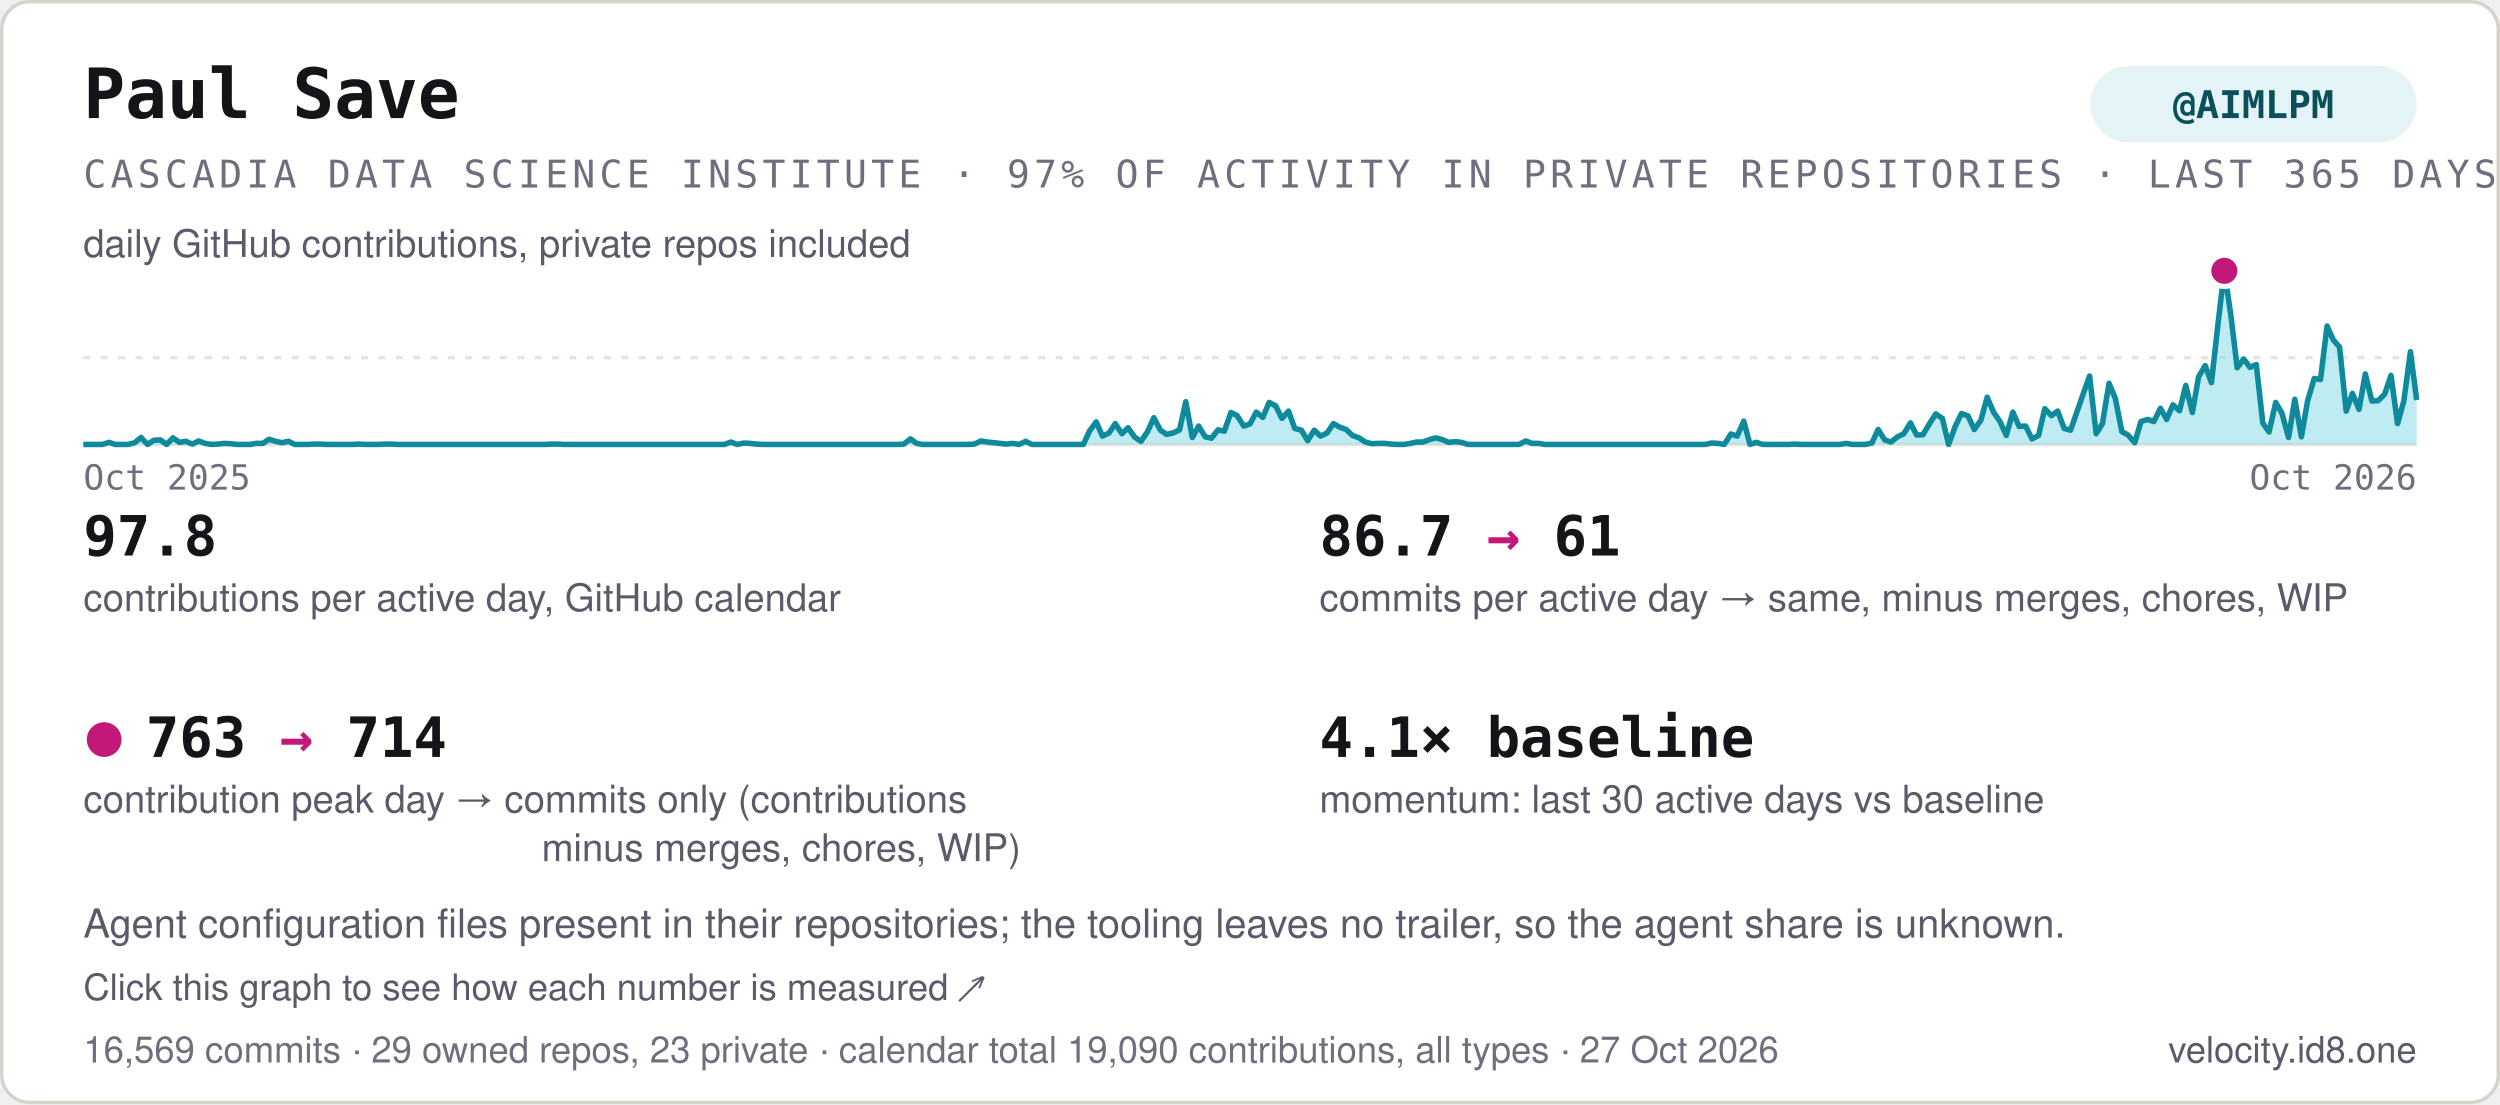
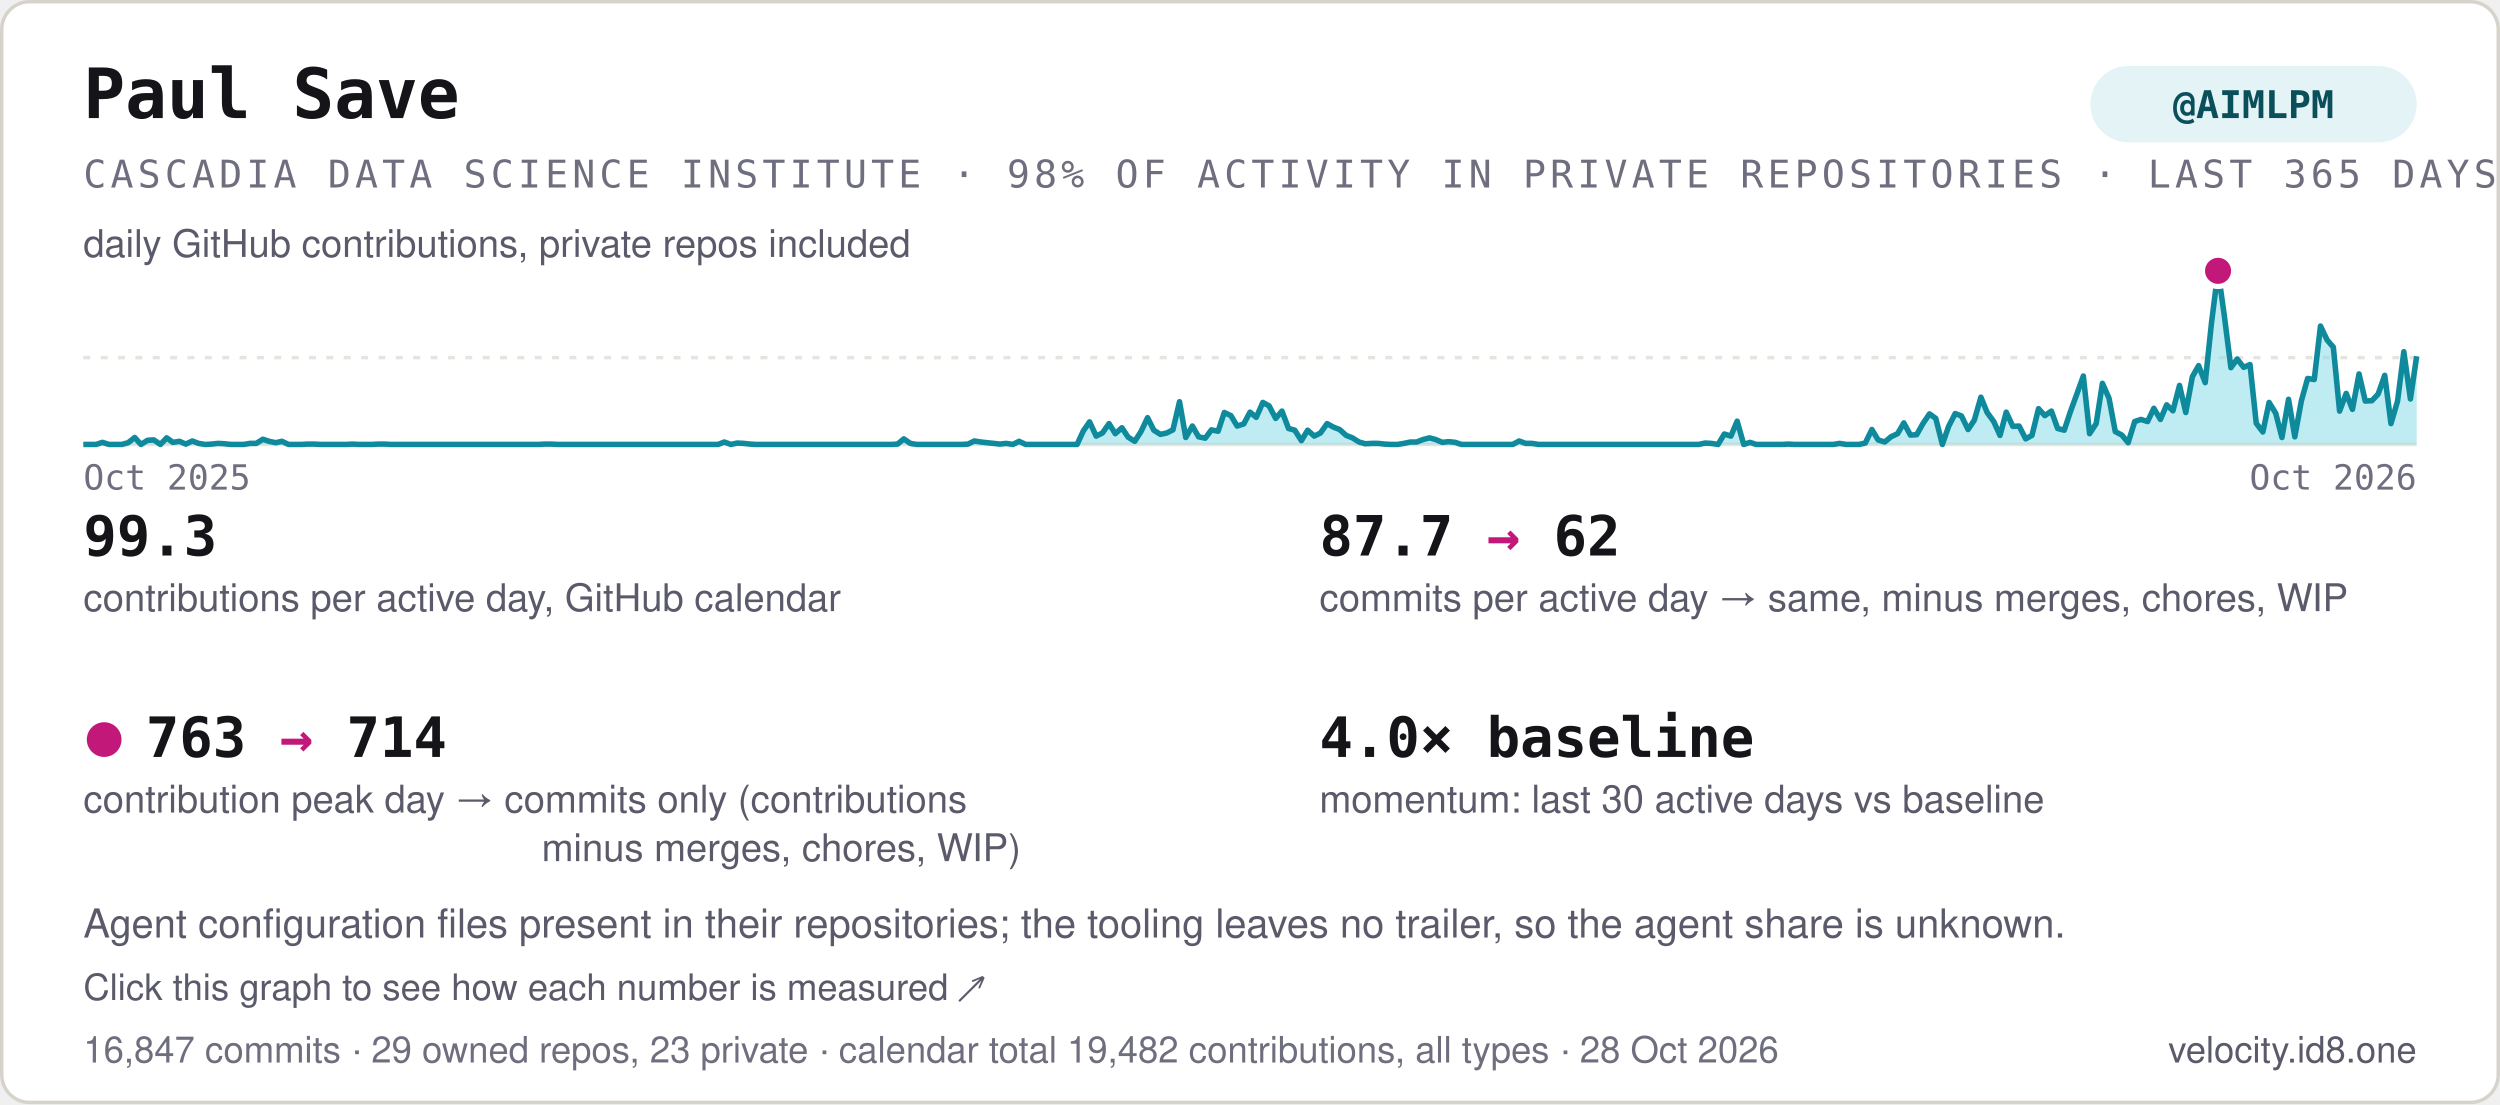
<svg xmlns="http://www.w3.org/2000/svg" width="720" height="318" viewBox="0 0 720 318" role="img" aria-label="Paul Save: Velocity Graph">
  <rect x="0.5" y="0.5" width="719" height="317" rx="8" fill="#FFFFFF" stroke="#D5D3CA" />
  <text x="24" y="34" font-family="Departure Mono, JetBrains Mono, ui-monospace, Menlo, monospace" font-size="20" font-weight="700" fill="#141419">Paul Save</text>
-   <text x="24" y="54" font-family="Departure Mono, JetBrains Mono, ui-monospace, Menlo, monospace" font-size="11" letter-spacing="1.2" fill="#6E6E7E">CASCADIA DATA SCIENCE INSTITUTE · 97% OF ACTIVITY IN PRIVATE REPOSITORIES · LAST 365 DAYS</text>
+   <text x="24" y="54" font-family="Departure Mono, JetBrains Mono, ui-monospace, Menlo, monospace" font-size="11" letter-spacing="1.2" fill="#6E6E7E">CASCADIA DATA SCIENCE INSTITUTE · 98% OF ACTIVITY IN PRIVATE REPOSITORIES · LAST 365 DAYS</text>
  <rect x="602" y="19" width="94" height="22" rx="11" fill="#E4F3F6" />
  <text x="649" y="34" text-anchor="middle" font-family="Departure Mono, JetBrains Mono, ui-monospace, Menlo, monospace" font-size="11" font-weight="600" fill="#0A4F5A">@AIMLPM</text>
  <line x1="24" x2="696" y1="128" y2="128" stroke="#E6E4DC" />
  <line x1="24" x2="696" y1="103.0" y2="103.0" stroke="#E6E4DC" stroke-dasharray="2 3" />
-   <path d="M24.0,128.0 L25.8,128.0 L27.7,128.0 L29.5,128.0 L31.4,127.4 L33.2,128.0 L35.1,128.0 L36.9,128.0 L38.8,127.5 L40.6,126.0 L42.5,128.0 L44.3,126.8 L46.2,126.7 L48.0,128.0 L49.8,126.1 L51.7,127.4 L53.5,127.1 L55.4,127.9 L57.2,127.0 L59.1,127.7 L60.9,128.0 L62.8,127.9 L64.6,127.7 L66.5,127.8 L68.3,128.0 L70.2,128.0 L72.0,128.0 L73.8,127.7 L75.7,127.7 L77.5,126.5 L79.4,127.1 L81.2,127.5 L83.1,127.1 L84.9,128.0 L86.8,128.0 L88.6,128.0 L90.5,127.9 L92.3,127.9 L94.2,128.0 L96.0,128.0 L97.8,128.0 L99.7,128.0 L101.5,128.0 L103.4,127.9 L105.2,128.0 L107.1,128.0 L108.9,128.0 L110.8,127.9 L112.6,127.9 L114.5,128.0 L116.3,128.0 L118.2,128.0 L120.0,128.0 L121.8,128.0 L123.7,128.0 L125.5,128.0 L127.4,128.0 L129.2,128.0 L131.1,128.0 L132.9,128.0 L134.8,128.0 L136.6,128.0 L138.5,128.0 L140.3,128.0 L142.2,128.0 L144.0,128.0 L145.8,128.0 L147.7,128.0 L149.5,128.0 L151.4,128.0 L153.2,128.0 L155.1,128.0 L156.9,128.0 L158.8,127.9 L160.6,127.9 L162.5,128.0 L164.3,128.0 L166.2,128.0 L168.0,128.0 L169.8,128.0 L171.7,128.0 L173.5,128.0 L175.4,128.0 L177.2,128.0 L179.1,128.0 L180.9,128.0 L182.8,128.0 L184.6,128.0 L186.5,128.0 L188.3,128.0 L190.2,128.0 L192.0,128.0 L193.8,128.0 L195.7,128.0 L197.5,128.0 L199.4,128.0 L201.2,128.0 L203.1,128.0 L204.9,128.0 L206.8,128.0 L208.6,128.0 L210.5,127.3 L212.3,128.0 L214.2,127.6 L216.0,127.7 L217.8,127.9 L219.7,128.0 L221.5,128.0 L223.4,128.0 L225.2,128.0 L227.1,128.0 L228.9,128.0 L230.8,128.0 L232.6,128.0 L234.5,128.0 L236.3,128.0 L238.2,128.0 L240.0,128.0 L241.8,128.0 L243.7,128.0 L245.5,128.0 L247.4,128.0 L249.2,128.0 L251.1,128.0 L252.9,128.0 L254.8,128.0 L256.6,128.0 L258.5,128.0 L260.3,127.9 L262.2,126.4 L264.0,127.7 L265.8,128.0 L267.7,128.0 L269.5,128.0 L271.4,128.0 L273.2,128.0 L275.1,128.0 L276.9,128.0 L278.8,128.0 L280.6,127.9 L282.5,127.0 L284.3,127.3 L286.2,127.5 L288.0,127.7 L289.8,127.9 L291.7,127.7 L293.5,128.0 L295.4,127.1 L297.2,128.0 L299.1,128.0 L300.9,128.0 L302.8,128.0 L304.6,128.0 L306.5,128.0 L308.3,128.0 L310.2,128.0 L312.0,128.0 L313.8,124.1 L315.7,121.5 L317.5,125.6 L319.4,124.7 L321.2,122.0 L323.1,124.9 L324.9,123.2 L326.8,125.9 L328.6,127.1 L330.5,124.3 L332.3,120.3 L334.2,123.9 L336.0,125.1 L337.8,124.7 L339.7,123.8 L341.5,115.7 L343.4,126.0 L345.2,122.7 L347.1,125.8 L348.9,126.2 L350.8,123.8 L352.6,124.2 L354.5,118.8 L356.3,119.7 L358.2,122.7 L360.0,122.1 L361.8,118.7 L363.7,120.2 L365.5,115.9 L367.4,116.9 L369.2,120.5 L371.1,118.4 L372.9,123.4 L374.8,123.9 L376.6,126.9 L378.5,123.9 L380.3,125.6 L382.2,124.7 L384.0,122.0 L385.8,123.0 L387.7,123.7 L389.5,125.4 L391.4,126.1 L393.2,127.3 L395.1,127.8 L396.9,127.7 L398.8,127.7 L400.6,127.9 L402.5,128.0 L404.3,128.0 L406.2,127.7 L408.0,127.3 L409.8,127.3 L411.7,126.6 L413.5,126.1 L415.4,126.6 L417.2,127.4 L419.1,127.2 L420.9,127.4 L422.8,128.0 L424.6,128.0 L426.5,128.0 L428.3,128.0 L430.2,128.0 L432.0,128.0 L433.8,128.0 L435.7,128.0 L437.5,128.0 L439.4,127.0 L441.2,127.7 L443.1,127.7 L444.9,128.0 L446.8,128.0 L448.6,128.0 L450.5,128.0 L452.3,128.0 L454.2,128.0 L456.0,128.0 L457.8,128.0 L459.7,128.0 L461.5,128.0 L463.4,128.0 L465.2,128.0 L467.1,128.0 L468.9,128.0 L470.8,128.0 L472.6,128.0 L474.5,128.0 L476.3,128.0 L478.2,128.0 L480.0,128.0 L481.8,128.0 L483.7,128.0 L485.5,128.0 L487.4,128.0 L489.2,128.0 L491.1,128.0 L492.9,127.6 L494.8,127.7 L496.6,128.0 L498.5,125.0 L500.3,125.6 L502.2,121.3 L504.0,128.0 L505.8,127.4 L507.7,128.0 L509.5,128.0 L511.4,128.0 L513.2,128.0 L515.1,128.0 L516.9,127.9 L518.8,128.0 L520.6,128.0 L522.5,128.0 L524.3,128.0 L526.2,128.0 L528.0,128.0 L529.8,128.0 L531.7,127.7 L533.5,128.0 L535.4,128.0 L537.2,128.0 L539.1,127.6 L540.9,123.7 L542.8,126.7 L544.6,127.3 L546.5,125.8 L548.3,124.9 L550.2,121.8 L552.0,125.3 L553.8,125.2 L555.7,122.0 L557.5,119.2 L559.4,120.5 L561.2,128.0 L563.1,122.8 L564.9,119.1 L566.8,119.8 L568.6,123.7 L570.5,121.0 L572.3,114.4 L574.2,118.8 L576.0,121.4 L577.8,125.4 L579.7,118.7 L581.5,122.8 L583.4,122.7 L585.2,126.4 L587.1,125.4 L588.9,117.7 L590.8,119.7 L592.6,118.4 L594.5,123.4 L596.3,123.9 L598.2,118.5 L600.0,113.3 L601.8,108.3 L603.7,124.9 L605.5,122.0 L607.4,110.4 L609.2,114.7 L611.1,124.3 L612.9,125.3 L614.8,127.5 L616.6,121.4 L618.5,120.8 L620.3,121.4 L622.2,117.6 L624.0,120.8 L625.8,116.6 L627.7,118.3 L629.5,111.0 L631.4,118.8 L633.2,108.5 L635.1,105.3 L636.9,110.2 L638.8,93.1 L640.6,78.0 L642.5,90.9 L644.3,105.9 L646.2,103.4 L648.0,105.8 L649.8,105.0 L651.7,121.9 L653.5,124.4 L655.4,115.9 L657.2,119.0 L659.1,126.0 L660.9,115.0 L662.8,125.8 L664.6,115.4 L666.5,109.0 L668.3,109.3 L670.2,93.9 L672.0,97.9 L673.8,100.0 L675.7,118.4 L677.5,113.3 L679.4,117.9 L681.2,107.7 L683.1,115.5 L684.9,115.4 L686.8,113.5 L688.6,108.1 L690.5,122.0 L692.3,115.5 L694.2,101.3 L696.0,115.2 L696.0,128 L24,128 Z" fill="#8ADCE8" fill-opacity="0.55" />
-   <path d="M24.0,128.0 L25.8,128.0 L27.7,128.0 L29.5,128.0 L31.4,127.4 L33.2,128.0 L35.1,128.0 L36.9,128.0 L38.8,127.5 L40.6,126.0 L42.5,128.0 L44.3,126.8 L46.2,126.7 L48.0,128.0 L49.8,126.1 L51.7,127.4 L53.5,127.1 L55.4,127.9 L57.2,127.0 L59.1,127.7 L60.9,128.0 L62.8,127.9 L64.6,127.7 L66.5,127.8 L68.3,128.0 L70.2,128.0 L72.0,128.0 L73.8,127.7 L75.7,127.7 L77.5,126.5 L79.4,127.1 L81.2,127.5 L83.1,127.1 L84.9,128.0 L86.8,128.0 L88.6,128.0 L90.5,127.9 L92.3,127.9 L94.2,128.0 L96.0,128.0 L97.8,128.0 L99.7,128.0 L101.5,128.0 L103.4,127.9 L105.2,128.0 L107.1,128.0 L108.9,128.0 L110.8,127.9 L112.6,127.9 L114.5,128.0 L116.3,128.0 L118.2,128.0 L120.0,128.0 L121.8,128.0 L123.7,128.0 L125.5,128.0 L127.4,128.0 L129.2,128.0 L131.1,128.0 L132.9,128.0 L134.8,128.0 L136.6,128.0 L138.5,128.0 L140.3,128.0 L142.2,128.0 L144.0,128.0 L145.8,128.0 L147.7,128.0 L149.5,128.0 L151.4,128.0 L153.2,128.0 L155.1,128.0 L156.9,128.0 L158.8,127.9 L160.6,127.9 L162.5,128.0 L164.3,128.0 L166.2,128.0 L168.0,128.0 L169.8,128.0 L171.7,128.0 L173.5,128.0 L175.4,128.0 L177.2,128.0 L179.1,128.0 L180.9,128.0 L182.8,128.0 L184.6,128.0 L186.5,128.0 L188.3,128.0 L190.2,128.0 L192.0,128.0 L193.8,128.0 L195.7,128.0 L197.5,128.0 L199.4,128.0 L201.2,128.0 L203.1,128.0 L204.9,128.0 L206.8,128.0 L208.6,128.0 L210.5,127.3 L212.3,128.0 L214.2,127.6 L216.0,127.7 L217.8,127.9 L219.7,128.0 L221.5,128.0 L223.4,128.0 L225.2,128.0 L227.1,128.0 L228.9,128.0 L230.8,128.0 L232.6,128.0 L234.5,128.0 L236.3,128.0 L238.2,128.0 L240.0,128.0 L241.8,128.0 L243.7,128.0 L245.5,128.0 L247.4,128.0 L249.2,128.0 L251.1,128.0 L252.9,128.0 L254.8,128.0 L256.6,128.0 L258.5,128.0 L260.3,127.9 L262.2,126.4 L264.0,127.7 L265.8,128.0 L267.7,128.0 L269.5,128.0 L271.4,128.0 L273.2,128.0 L275.1,128.0 L276.9,128.0 L278.8,128.0 L280.6,127.9 L282.5,127.0 L284.3,127.3 L286.2,127.5 L288.0,127.7 L289.8,127.9 L291.7,127.7 L293.5,128.0 L295.4,127.1 L297.2,128.0 L299.1,128.0 L300.9,128.0 L302.8,128.0 L304.6,128.0 L306.5,128.0 L308.3,128.0 L310.2,128.0 L312.0,128.0 L313.8,124.1 L315.7,121.5 L317.5,125.6 L319.4,124.7 L321.2,122.0 L323.1,124.9 L324.9,123.2 L326.8,125.9 L328.6,127.1 L330.5,124.3 L332.3,120.3 L334.2,123.9 L336.0,125.1 L337.8,124.7 L339.7,123.8 L341.5,115.7 L343.4,126.0 L345.2,122.7 L347.1,125.8 L348.9,126.2 L350.8,123.8 L352.6,124.2 L354.5,118.8 L356.3,119.7 L358.2,122.7 L360.0,122.1 L361.8,118.7 L363.7,120.2 L365.5,115.9 L367.4,116.9 L369.2,120.5 L371.1,118.4 L372.9,123.4 L374.8,123.9 L376.6,126.9 L378.5,123.9 L380.3,125.6 L382.2,124.7 L384.0,122.0 L385.8,123.0 L387.7,123.7 L389.5,125.4 L391.4,126.1 L393.2,127.3 L395.1,127.8 L396.9,127.7 L398.8,127.7 L400.6,127.9 L402.5,128.0 L404.3,128.0 L406.2,127.7 L408.0,127.3 L409.8,127.3 L411.7,126.6 L413.5,126.1 L415.4,126.6 L417.2,127.4 L419.1,127.2 L420.9,127.4 L422.8,128.0 L424.6,128.0 L426.5,128.0 L428.3,128.0 L430.2,128.0 L432.0,128.0 L433.8,128.0 L435.7,128.0 L437.5,128.0 L439.4,127.0 L441.2,127.7 L443.1,127.7 L444.9,128.0 L446.8,128.0 L448.6,128.0 L450.5,128.0 L452.3,128.0 L454.2,128.0 L456.0,128.0 L457.8,128.0 L459.7,128.0 L461.5,128.0 L463.4,128.0 L465.2,128.0 L467.1,128.0 L468.9,128.0 L470.8,128.0 L472.6,128.0 L474.5,128.0 L476.3,128.0 L478.2,128.0 L480.0,128.0 L481.8,128.0 L483.7,128.0 L485.5,128.0 L487.4,128.0 L489.2,128.0 L491.1,128.0 L492.9,127.6 L494.8,127.7 L496.6,128.0 L498.5,125.0 L500.3,125.6 L502.2,121.3 L504.0,128.0 L505.8,127.4 L507.7,128.0 L509.5,128.0 L511.4,128.0 L513.2,128.0 L515.1,128.0 L516.9,127.9 L518.8,128.0 L520.6,128.0 L522.5,128.0 L524.3,128.0 L526.2,128.0 L528.0,128.0 L529.8,128.0 L531.7,127.7 L533.5,128.0 L535.4,128.0 L537.2,128.0 L539.1,127.6 L540.9,123.7 L542.8,126.7 L544.6,127.3 L546.5,125.8 L548.3,124.9 L550.2,121.8 L552.0,125.3 L553.8,125.2 L555.7,122.0 L557.5,119.2 L559.4,120.5 L561.2,128.0 L563.1,122.8 L564.9,119.1 L566.8,119.8 L568.6,123.7 L570.5,121.0 L572.3,114.4 L574.2,118.8 L576.0,121.4 L577.8,125.4 L579.7,118.7 L581.5,122.8 L583.4,122.7 L585.2,126.4 L587.1,125.4 L588.9,117.7 L590.8,119.7 L592.6,118.4 L594.5,123.4 L596.3,123.9 L598.2,118.5 L600.0,113.3 L601.8,108.3 L603.7,124.9 L605.5,122.0 L607.4,110.4 L609.2,114.7 L611.1,124.3 L612.9,125.3 L614.8,127.5 L616.6,121.4 L618.5,120.8 L620.3,121.4 L622.2,117.6 L624.0,120.8 L625.8,116.6 L627.7,118.3 L629.5,111.0 L631.4,118.8 L633.2,108.5 L635.1,105.3 L636.9,110.2 L638.8,93.1 L640.6,78.0 L642.5,90.9 L644.3,105.9 L646.2,103.4 L648.0,105.8 L649.8,105.0 L651.7,121.9 L653.5,124.4 L655.4,115.9 L657.2,119.0 L659.1,126.0 L660.9,115.0 L662.8,125.8 L664.6,115.4 L666.5,109.0 L668.3,109.3 L670.2,93.9 L672.0,97.9 L673.8,100.0 L675.7,118.4 L677.5,113.3 L679.4,117.9 L681.2,107.7 L683.1,115.5 L684.9,115.4 L686.8,113.5 L688.6,108.1 L690.5,122.0 L692.3,115.5 L694.2,101.3 L696.0,115.2" fill="none" stroke="#0F8A9C" stroke-width="1.6" stroke-linejoin="round" />
-   <circle cx="640.6" cy="78.0" r="4.5" fill="#C2187A" stroke="#FFFFFF" stroke-width="1.5" />
+   <path d="M24.0,128.0 L25.8,128.0 L27.7,128.0 L29.5,127.4 L31.4,128.0 L33.2,128.0 L35.1,128.0 L36.9,127.5 L38.8,126.0 L40.6,128.0 L42.5,126.8 L44.3,126.7 L46.2,128.0 L48.0,126.1 L49.8,127.4 L51.7,127.1 L53.5,127.9 L55.4,127.0 L57.2,127.7 L59.1,128.0 L60.9,127.9 L62.8,127.7 L64.6,127.8 L66.5,128.0 L68.3,128.0 L70.2,128.0 L72.0,127.7 L73.8,127.7 L75.7,126.5 L77.5,127.1 L79.4,127.5 L81.2,127.1 L83.1,128.0 L84.9,128.0 L86.8,128.0 L88.6,127.9 L90.5,127.9 L92.3,128.0 L94.2,128.0 L96.0,128.0 L97.8,128.0 L99.7,128.0 L101.5,127.9 L103.4,128.0 L105.2,128.0 L107.1,128.0 L108.9,127.9 L110.8,127.9 L112.6,128.0 L114.5,128.0 L116.3,128.0 L118.2,128.0 L120.0,128.0 L121.8,128.0 L123.7,128.0 L125.5,128.0 L127.4,128.0 L129.2,128.0 L131.1,128.0 L132.9,128.0 L134.8,128.0 L136.6,128.0 L138.5,128.0 L140.3,128.0 L142.2,128.0 L144.0,128.0 L145.8,128.0 L147.7,128.0 L149.5,128.0 L151.4,128.0 L153.2,128.0 L155.1,128.0 L156.9,127.9 L158.8,127.9 L160.6,128.0 L162.5,128.0 L164.3,128.0 L166.2,128.0 L168.0,128.0 L169.8,128.0 L171.7,128.0 L173.5,128.0 L175.4,128.0 L177.2,128.0 L179.1,128.0 L180.9,128.0 L182.8,128.0 L184.6,128.0 L186.5,128.0 L188.3,128.0 L190.2,128.0 L192.0,128.0 L193.8,128.0 L195.7,128.0 L197.5,128.0 L199.4,128.0 L201.2,128.0 L203.1,128.0 L204.9,128.0 L206.8,128.0 L208.6,127.3 L210.5,128.0 L212.3,127.6 L214.2,127.7 L216.0,127.9 L217.8,128.0 L219.7,128.0 L221.5,128.0 L223.4,128.0 L225.2,128.0 L227.1,128.0 L228.9,128.0 L230.8,128.0 L232.6,128.0 L234.5,128.0 L236.3,128.0 L238.2,128.0 L240.0,128.0 L241.8,128.0 L243.7,128.0 L245.5,128.0 L247.4,128.0 L249.2,128.0 L251.1,128.0 L252.9,128.0 L254.8,128.0 L256.6,128.0 L258.5,127.9 L260.3,126.4 L262.2,127.7 L264.0,128.0 L265.8,128.0 L267.7,128.0 L269.5,128.0 L271.4,128.0 L273.2,128.0 L275.1,128.0 L276.9,128.0 L278.8,127.9 L280.6,127.0 L282.5,127.3 L284.3,127.5 L286.2,127.7 L288.0,127.9 L289.8,127.7 L291.7,128.0 L293.5,127.1 L295.4,128.0 L297.2,128.0 L299.1,128.0 L300.9,128.0 L302.8,128.0 L304.6,128.0 L306.5,128.0 L308.3,128.0 L310.2,128.0 L312.0,124.1 L313.8,121.5 L315.7,125.6 L317.5,124.7 L319.4,122.0 L321.2,124.9 L323.1,123.2 L324.9,125.9 L326.8,127.1 L328.6,124.3 L330.5,120.3 L332.3,123.9 L334.2,125.1 L336.0,124.7 L337.8,123.8 L339.7,115.7 L341.5,126.0 L343.4,122.7 L345.2,125.8 L347.1,126.2 L348.9,123.8 L350.8,124.2 L352.6,118.8 L354.5,119.7 L356.3,122.7 L358.2,122.1 L360.0,118.7 L361.8,120.2 L363.7,115.9 L365.5,116.9 L367.4,120.5 L369.2,118.4 L371.1,123.4 L372.9,123.9 L374.8,126.9 L376.6,123.9 L378.5,125.6 L380.3,124.7 L382.2,122.0 L384.0,123.0 L385.8,123.7 L387.7,125.4 L389.5,126.1 L391.4,127.3 L393.2,127.8 L395.1,127.7 L396.9,127.7 L398.8,127.9 L400.6,128.0 L402.5,128.0 L404.3,127.7 L406.2,127.3 L408.0,127.3 L409.8,126.6 L411.7,126.1 L413.5,126.6 L415.4,127.4 L417.2,127.2 L419.1,127.4 L420.9,128.0 L422.8,128.0 L424.6,128.0 L426.5,128.0 L428.3,128.0 L430.2,128.0 L432.0,128.0 L433.8,128.0 L435.7,128.0 L437.5,127.0 L439.4,127.7 L441.2,127.7 L443.1,128.0 L444.9,128.0 L446.8,128.0 L448.6,128.0 L450.5,128.0 L452.3,128.0 L454.2,128.0 L456.0,128.0 L457.8,128.0 L459.7,128.0 L461.5,128.0 L463.4,128.0 L465.2,128.0 L467.1,128.0 L468.9,128.0 L470.8,128.0 L472.6,128.0 L474.5,128.0 L476.3,128.0 L478.2,128.0 L480.0,128.0 L481.8,128.0 L483.7,128.0 L485.5,128.0 L487.4,128.0 L489.2,128.0 L491.1,127.6 L492.9,127.7 L494.8,128.0 L496.6,125.0 L498.5,125.6 L500.3,121.3 L502.2,128.0 L504.0,127.4 L505.8,128.0 L507.7,128.0 L509.5,128.0 L511.4,128.0 L513.2,128.0 L515.1,127.9 L516.9,128.0 L518.8,128.0 L520.6,128.0 L522.5,128.0 L524.3,128.0 L526.2,128.0 L528.0,128.0 L529.8,127.7 L531.7,128.0 L533.5,128.0 L535.4,128.0 L537.2,127.6 L539.1,123.7 L540.9,126.7 L542.8,127.3 L544.6,125.8 L546.5,124.9 L548.3,121.8 L550.2,125.3 L552.0,125.2 L553.8,122.0 L555.7,119.2 L557.5,120.5 L559.4,128.0 L561.2,122.8 L563.1,119.1 L564.9,119.8 L566.8,123.7 L568.6,121.0 L570.5,114.4 L572.3,118.8 L574.2,121.4 L576.0,125.4 L577.8,118.7 L579.7,122.8 L581.5,122.7 L583.4,126.4 L585.2,125.4 L587.1,117.7 L588.9,119.7 L590.8,118.4 L592.6,123.4 L594.5,123.9 L596.3,118.5 L598.2,113.3 L600.0,108.3 L601.8,124.9 L603.7,122.0 L605.5,110.4 L607.4,114.7 L609.2,124.3 L611.1,125.3 L612.9,127.5 L614.8,121.4 L616.6,120.8 L618.5,121.4 L620.3,117.6 L622.2,120.8 L624.0,116.6 L625.8,118.3 L627.7,111.0 L629.5,118.8 L631.4,108.5 L633.2,105.3 L635.1,110.2 L636.9,93.1 L638.8,78.0 L640.6,90.9 L642.5,105.9 L644.3,103.4 L646.2,105.8 L648.0,105.0 L649.8,121.9 L651.7,124.4 L653.5,115.9 L655.4,119.0 L657.2,126.0 L659.1,115.0 L660.9,125.8 L662.8,115.4 L664.6,109.0 L666.5,109.3 L668.3,93.9 L670.2,97.9 L672.0,100.0 L673.8,118.4 L675.7,113.3 L677.5,117.9 L679.4,107.7 L681.2,115.5 L683.1,115.4 L684.9,113.5 L686.8,108.1 L688.6,122.0 L690.5,115.5 L692.3,101.3 L694.2,114.9 L696.0,102.6 L696.0,128 L24,128 Z" fill="#8ADCE8" fill-opacity="0.55" />
+   <path d="M24.0,128.0 L25.8,128.0 L27.7,128.0 L29.5,127.4 L31.4,128.0 L33.2,128.0 L35.1,128.0 L36.9,127.5 L38.8,126.0 L40.6,128.0 L42.5,126.8 L44.3,126.7 L46.2,128.0 L48.0,126.1 L49.8,127.4 L51.7,127.1 L53.5,127.9 L55.4,127.0 L57.2,127.7 L59.1,128.0 L60.9,127.9 L62.8,127.7 L64.6,127.8 L66.5,128.0 L68.3,128.0 L70.2,128.0 L72.0,127.7 L73.8,127.7 L75.7,126.5 L77.5,127.1 L79.4,127.5 L81.2,127.1 L83.1,128.0 L84.9,128.0 L86.8,128.0 L88.6,127.9 L90.5,127.9 L92.3,128.0 L94.2,128.0 L96.0,128.0 L97.8,128.0 L99.7,128.0 L101.5,127.9 L103.4,128.0 L105.2,128.0 L107.1,128.0 L108.9,127.9 L110.8,127.9 L112.6,128.0 L114.5,128.0 L116.3,128.0 L118.2,128.0 L120.0,128.0 L121.8,128.0 L123.7,128.0 L125.5,128.0 L127.4,128.0 L129.2,128.0 L131.1,128.0 L132.9,128.0 L134.8,128.0 L136.6,128.0 L138.5,128.0 L140.3,128.0 L142.2,128.0 L144.0,128.0 L145.8,128.0 L147.7,128.0 L149.5,128.0 L151.4,128.0 L153.2,128.0 L155.1,128.0 L156.9,127.9 L158.8,127.9 L160.6,128.0 L162.5,128.0 L164.3,128.0 L166.2,128.0 L168.0,128.0 L169.8,128.0 L171.7,128.0 L173.5,128.0 L175.4,128.0 L177.2,128.0 L179.1,128.0 L180.9,128.0 L182.8,128.0 L184.6,128.0 L186.5,128.0 L188.3,128.0 L190.2,128.0 L192.0,128.0 L193.8,128.0 L195.7,128.0 L197.5,128.0 L199.4,128.0 L201.2,128.0 L203.1,128.0 L204.9,128.0 L206.8,128.0 L208.6,127.3 L210.5,128.0 L212.3,127.6 L214.2,127.7 L216.0,127.9 L217.8,128.0 L219.7,128.0 L221.5,128.0 L223.4,128.0 L225.2,128.0 L227.1,128.0 L228.9,128.0 L230.8,128.0 L232.6,128.0 L234.5,128.0 L236.3,128.0 L238.2,128.0 L240.0,128.0 L241.8,128.0 L243.7,128.0 L245.5,128.0 L247.4,128.0 L249.2,128.0 L251.1,128.0 L252.9,128.0 L254.8,128.0 L256.6,128.0 L258.5,127.9 L260.3,126.4 L262.2,127.7 L264.0,128.0 L265.8,128.0 L267.7,128.0 L269.5,128.0 L271.4,128.0 L273.2,128.0 L275.1,128.0 L276.9,128.0 L278.8,127.9 L280.6,127.0 L282.5,127.3 L284.3,127.5 L286.2,127.7 L288.0,127.9 L289.8,127.7 L291.7,128.0 L293.5,127.1 L295.4,128.0 L297.2,128.0 L299.1,128.0 L300.9,128.0 L302.8,128.0 L304.6,128.0 L306.5,128.0 L308.3,128.0 L310.2,128.0 L312.0,124.1 L313.8,121.5 L315.7,125.6 L317.5,124.7 L319.4,122.0 L321.2,124.9 L323.1,123.2 L324.9,125.9 L326.8,127.1 L328.6,124.3 L330.5,120.3 L332.3,123.9 L334.2,125.1 L336.0,124.7 L337.8,123.8 L339.7,115.7 L341.5,126.0 L343.4,122.7 L345.2,125.8 L347.1,126.2 L348.9,123.8 L350.8,124.2 L352.6,118.8 L354.5,119.7 L356.3,122.7 L358.2,122.1 L360.0,118.7 L361.8,120.2 L363.7,115.9 L365.5,116.9 L367.4,120.5 L369.2,118.4 L371.1,123.4 L372.9,123.9 L374.8,126.9 L376.6,123.9 L378.5,125.6 L380.3,124.7 L382.2,122.0 L384.0,123.0 L385.8,123.7 L387.7,125.4 L389.5,126.1 L391.4,127.3 L393.2,127.8 L395.1,127.7 L396.9,127.7 L398.8,127.9 L400.6,128.0 L402.5,128.0 L404.3,127.7 L406.2,127.3 L408.0,127.3 L409.8,126.6 L411.7,126.1 L413.5,126.6 L415.4,127.4 L417.2,127.2 L419.1,127.4 L420.9,128.0 L422.8,128.0 L424.6,128.0 L426.5,128.0 L428.3,128.0 L430.2,128.0 L432.0,128.0 L433.8,128.0 L435.7,128.0 L437.5,127.0 L439.4,127.7 L441.2,127.7 L443.1,128.0 L444.9,128.0 L446.8,128.0 L448.6,128.0 L450.5,128.0 L452.3,128.0 L454.2,128.0 L456.0,128.0 L457.8,128.0 L459.7,128.0 L461.5,128.0 L463.4,128.0 L465.2,128.0 L467.1,128.0 L468.9,128.0 L470.8,128.0 L472.6,128.0 L474.5,128.0 L476.3,128.0 L478.2,128.0 L480.0,128.0 L481.8,128.0 L483.7,128.0 L485.5,128.0 L487.4,128.0 L489.2,128.0 L491.1,127.6 L492.9,127.7 L494.8,128.0 L496.6,125.0 L498.5,125.6 L500.3,121.3 L502.2,128.0 L504.0,127.4 L505.8,128.0 L507.7,128.0 L509.5,128.0 L511.4,128.0 L513.2,128.0 L515.1,127.9 L516.9,128.0 L518.8,128.0 L520.6,128.0 L522.5,128.0 L524.3,128.0 L526.2,128.0 L528.0,128.0 L529.8,127.7 L531.7,128.0 L533.5,128.0 L535.4,128.0 L537.2,127.6 L539.1,123.7 L540.9,126.7 L542.8,127.3 L544.6,125.8 L546.5,124.9 L548.3,121.8 L550.2,125.3 L552.0,125.2 L553.8,122.0 L555.7,119.2 L557.5,120.5 L559.4,128.0 L561.2,122.8 L563.1,119.1 L564.9,119.8 L566.8,123.7 L568.6,121.0 L570.5,114.4 L572.3,118.8 L574.2,121.4 L576.0,125.4 L577.8,118.7 L579.7,122.8 L581.5,122.7 L583.4,126.4 L585.2,125.4 L587.1,117.7 L588.9,119.7 L590.8,118.4 L592.6,123.4 L594.5,123.9 L596.3,118.5 L598.2,113.3 L600.0,108.3 L601.8,124.9 L603.7,122.0 L605.5,110.4 L607.4,114.7 L609.2,124.3 L611.1,125.3 L612.9,127.5 L614.8,121.4 L616.6,120.8 L618.5,121.4 L620.3,117.6 L622.2,120.8 L624.0,116.6 L625.8,118.3 L627.7,111.0 L629.5,118.8 L631.4,108.5 L633.2,105.3 L635.1,110.2 L636.9,93.1 L638.8,78.0 L640.6,90.9 L642.5,105.9 L644.3,103.4 L646.2,105.8 L648.0,105.0 L649.8,121.9 L651.7,124.4 L653.5,115.9 L655.4,119.0 L657.2,126.0 L659.1,115.0 L660.9,125.8 L662.8,115.4 L664.6,109.0 L666.5,109.3 L668.3,93.9 L670.2,97.9 L672.0,100.0 L673.8,118.4 L675.7,113.3 L677.5,117.9 L679.4,107.7 L681.2,115.5 L683.1,115.4 L684.9,113.5 L686.8,108.1 L688.6,122.0 L690.5,115.5 L692.3,101.3 L694.2,114.9 L696.0,102.6" fill="none" stroke="#0F8A9C" stroke-width="1.6" stroke-linejoin="round" />
+   <circle cx="638.8" cy="78.0" r="4.5" fill="#C2187A" stroke="#FFFFFF" stroke-width="1.5" />
  <text x="24" y="141" font-family="Departure Mono, JetBrains Mono, ui-monospace, Menlo, monospace" font-size="10" fill="#6E6E7E">Oct 2025</text>
  <text x="696" y="141" text-anchor="end" font-family="Departure Mono, JetBrains Mono, ui-monospace, Menlo, monospace" font-size="10" fill="#6E6E7E">Oct 2026</text>
  <text x="24" y="74" font-family="-apple-system, BlinkMacSystemFont, 'Segoe UI', Helvetica, Arial, sans-serif" font-size="11" fill="#5A5A6A">daily GitHub contributions, private repos included</text>
-   <text x="24" y="160" font-family="Departure Mono, JetBrains Mono, ui-monospace, Menlo, monospace" font-size="16" font-weight="600" fill="#141419">97.8</text>
+   <text x="24" y="160" font-family="Departure Mono, JetBrains Mono, ui-monospace, Menlo, monospace" font-size="16" font-weight="600" fill="#141419">99.3</text>
  <text x="24" y="176" font-family="-apple-system, BlinkMacSystemFont, 'Segoe UI', Helvetica, Arial, sans-serif" font-size="11" fill="#5A5A6A">contributions per active day, GitHub calendar</text>
-   <text x="380" y="160" font-family="Departure Mono, JetBrains Mono, ui-monospace, Menlo, monospace" font-size="16" font-weight="600" fill="#141419">86.7 <tspan fill="#C2187A">→</tspan> 61</text>
+   <text x="380" y="160" font-family="Departure Mono, JetBrains Mono, ui-monospace, Menlo, monospace" font-size="16" font-weight="600" fill="#141419">87.7 <tspan fill="#C2187A">→</tspan> 62</text>
  <text x="380" y="176" font-family="-apple-system, BlinkMacSystemFont, 'Segoe UI', Helvetica, Arial, sans-serif" font-size="11" fill="#5A5A6A">commits per active day → same, minus merges, chores, WIP</text>
  <circle cx="30" cy="213" r="5" fill="#C2187A" />
  <text x="42" y="218" font-family="Departure Mono, JetBrains Mono, ui-monospace, Menlo, monospace" font-size="16" font-weight="600" fill="#141419">763 <tspan fill="#C2187A">→</tspan> 714</text>
  <text x="24" y="234" font-family="-apple-system, BlinkMacSystemFont, 'Segoe UI', Helvetica, Arial, sans-serif" font-size="11" fill="#5A5A6A">contribution peak day → commits only (contributions</text>
  <text x="156" y="248" font-family="-apple-system, BlinkMacSystemFont, 'Segoe UI', Helvetica, Arial, sans-serif" font-size="11" fill="#5A5A6A">minus merges, chores, WIP)</text>
-   <text x="380" y="218" font-family="Departure Mono, JetBrains Mono, ui-monospace, Menlo, monospace" font-size="16" font-weight="600" fill="#141419">4.1× baseline</text>
+   <text x="380" y="218" font-family="Departure Mono, JetBrains Mono, ui-monospace, Menlo, monospace" font-size="16" font-weight="600" fill="#141419">4.0× baseline</text>
  <text x="380" y="234" font-family="-apple-system, BlinkMacSystemFont, 'Segoe UI', Helvetica, Arial, sans-serif" font-size="11" fill="#5A5A6A">momentum: last 30 active days vs baseline</text>
  <text x="24" y="270" font-family="-apple-system, BlinkMacSystemFont, 'Segoe UI', Helvetica, Arial, sans-serif" font-size="11.5" fill="#5A5A6A">Agent configuration files present in their repositories; the tooling leaves no trailer, so the agent share is unknown.</text>
  <text x="24" y="288" font-family="-apple-system, BlinkMacSystemFont, 'Segoe UI', Helvetica, Arial, sans-serif" font-size="10.5" fill="#5A5A6A">Click this graph to see how each number is measured ↗</text>
-   <text x="24" y="306" font-family="-apple-system, BlinkMacSystemFont, 'Segoe UI', Helvetica, Arial, sans-serif" font-size="10.5" fill="#6E6E7E">16,569 commits · 29 owned repos, 23 private · calendar total 19,090 contributions, all types · 27 Oct 2026</text>
+   <text x="24" y="306" font-family="-apple-system, BlinkMacSystemFont, 'Segoe UI', Helvetica, Arial, sans-serif" font-size="10.5" fill="#6E6E7E">16,847 commits · 29 owned repos, 23 private · calendar total 19,482 contributions, all types · 28 Oct 2026</text>
  <text x="696" y="306" text-anchor="end" font-family="-apple-system, BlinkMacSystemFont, 'Segoe UI', Helvetica, Arial, sans-serif" font-size="10.5" fill="#5A5A6A">velocity.id8.one</text>
</svg>
